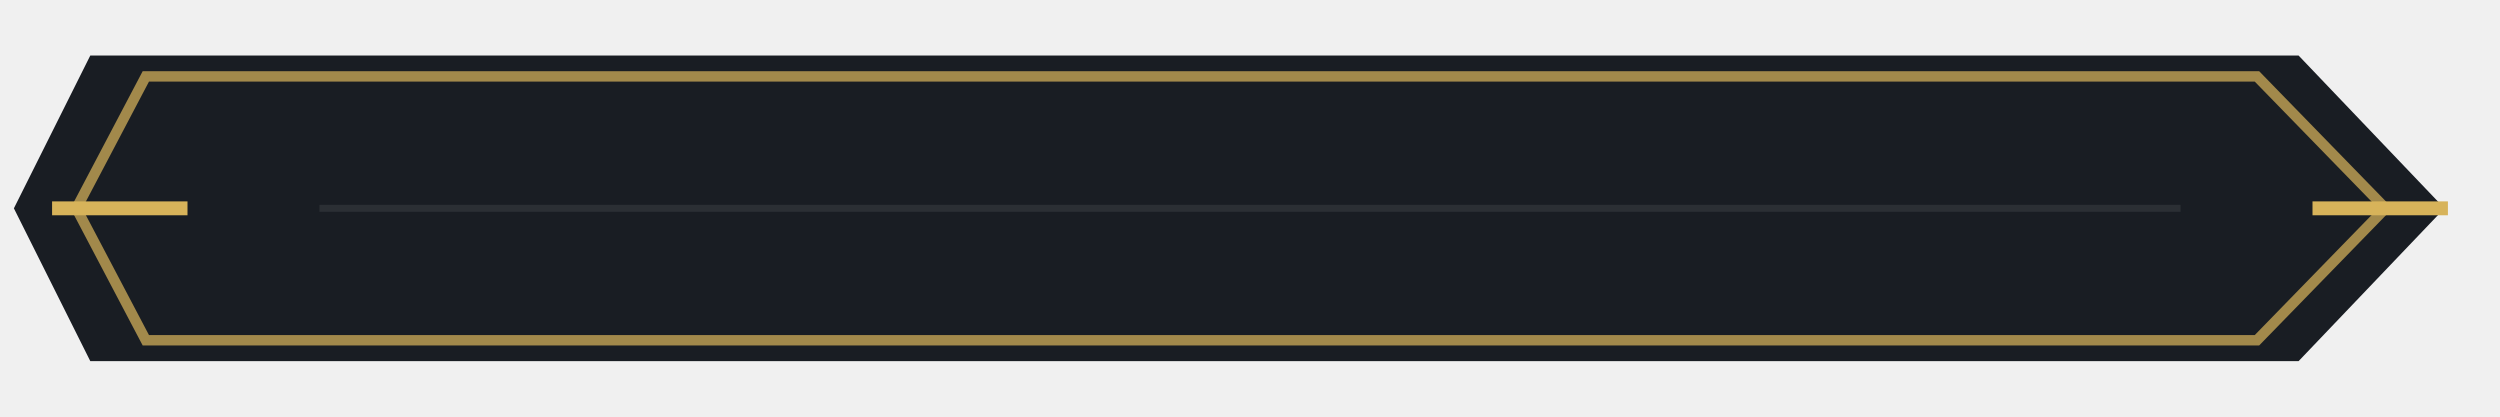
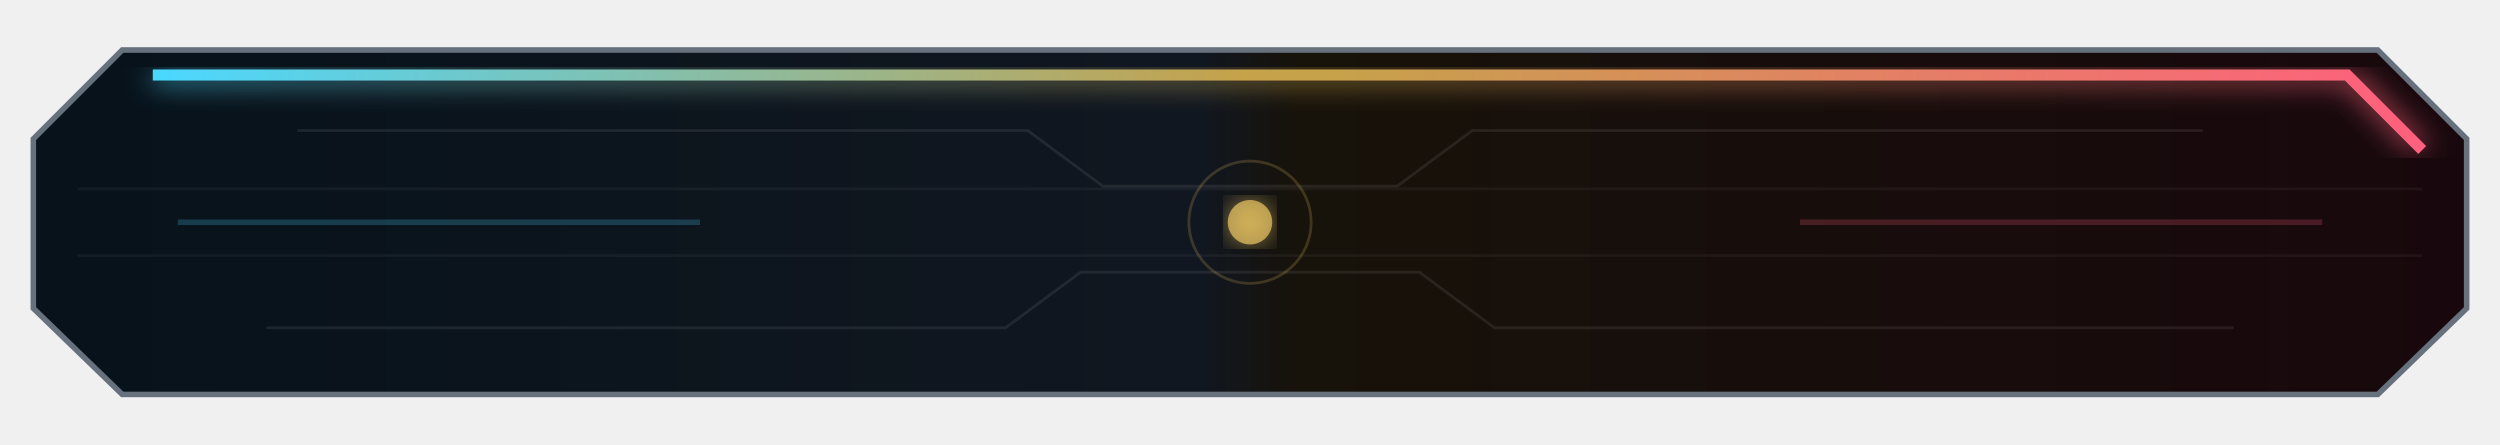
- <svg xmlns="http://www.w3.org/2000/svg" viewBox="0 0 720 120" fill="none">
-   <path d="M26 16H662L704 60L662 104H26L4 60L26 16Z" fill="#02060D" fill-opacity=".9" />
-   <path d="M42 22H650L687 60L650 98H42L22 60L42 22Z" stroke="#D7B35A" stroke-opacity=".72" stroke-width="3" />
-   <path d="M92 60H628" stroke="#FFFFFF" stroke-opacity=".08" stroke-width="2" />
-   <path d="M15 60H54M666 60H705" stroke="#D7B35A" stroke-width="4" />
+ <svg xmlns="http://www.w3.org/2000/svg" viewBox="0 0 900 160" fill="none">
+   <defs>
+     <linearGradient id="bg" x1="0" y1="0" x2="1" y2="0">
+       <stop stop-color="#07121A" />
+       <stop offset=".48" stop-color="#111720" />
+       <stop offset=".52" stop-color="#17120A" />
+       <stop offset="1" stop-color="#18080D" />
+     </linearGradient>
+     <linearGradient id="edge" x1="0" y1="0" x2="1" y2="0">
+       <stop stop-color="#4BD8FF" />
+       <stop offset=".48" stop-color="#C6A24B" />
+       <stop offset=".52" stop-color="#C6A24B" />
+       <stop offset="1" stop-color="#FF607D" />
+     </linearGradient>
+     <filter id="glow">
+       <feGaussianBlur stdDeviation="5" result="b" />
+       <feMerge>
+         <feMergeNode in="b" />
+         <feMergeNode in="SourceGraphic" />
+       </feMerge>
+     </filter>
+   </defs>
+   <path d="M44 18H856L888 50V111L856 142H44L12 111V50L44 18Z" fill="url(#bg)" stroke="#66717D" stroke-width="2" />
+   <path d="M55 27H845L872 54" stroke="url(#edge)" stroke-width="4" filter="url(#glow)" />
+   <path d="M28 68H872M28 92H872" stroke="#fff" stroke-opacity=".045" />
+   <path d="M107 47H370L397 67H503L530 47H793" stroke="#fff" stroke-opacity=".08" />
+   <path d="M96 118H362L389 98H511L538 118H804" stroke="#fff" stroke-opacity=".08" />
+   <circle cx="450" cy="80" r="22" stroke="#D7B35A" stroke-opacity=".22" />
+   <circle cx="450" cy="80" r="8" fill="#E6C262" fill-opacity=".72" filter="url(#glow)" />
+   <path d="M64 80H252" stroke="#4DCCF6" stroke-opacity=".22" stroke-width="2" />
+   <path d="M648 80H836" stroke="#F65E78" stroke-opacity=".22" stroke-width="2" />
</svg>
